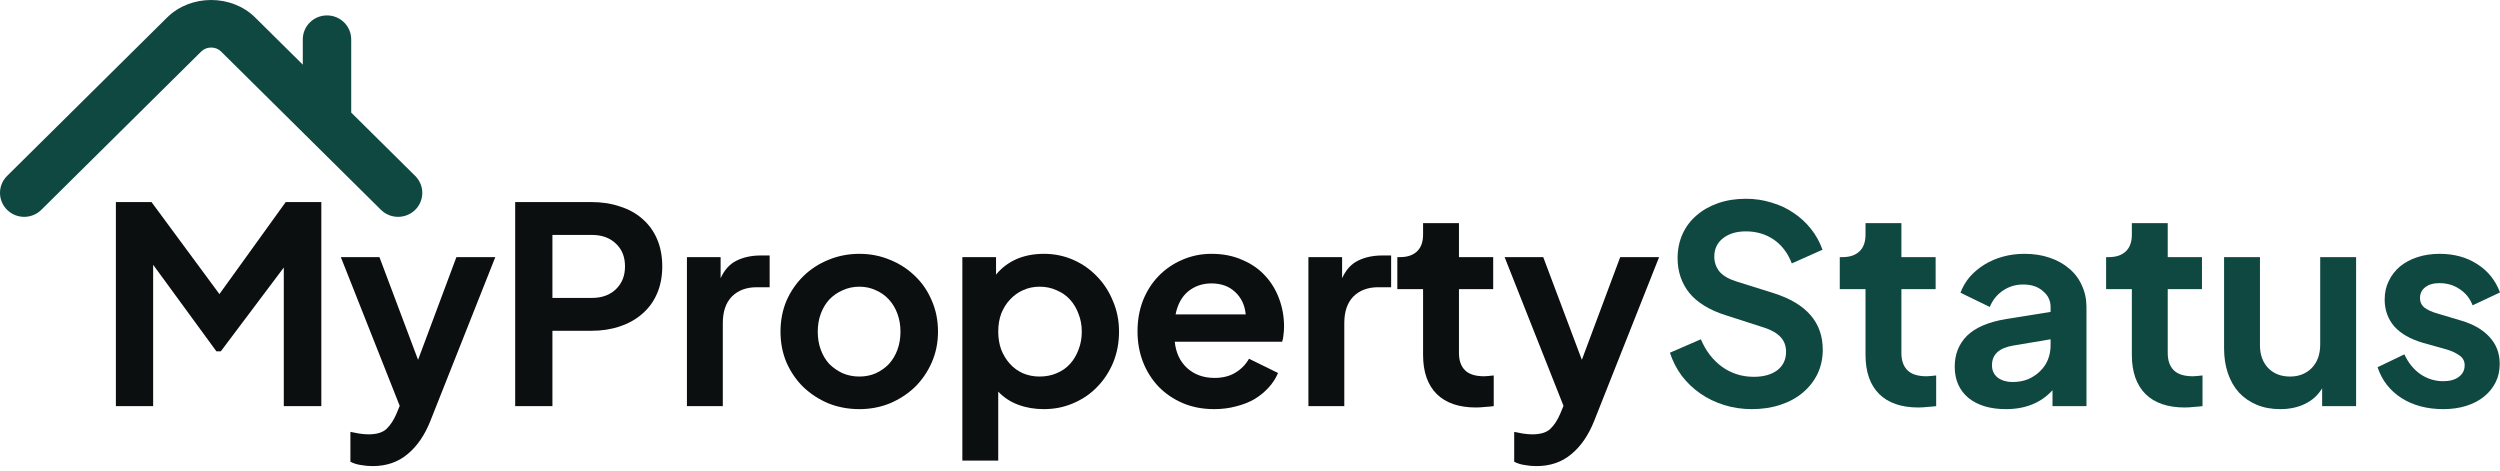
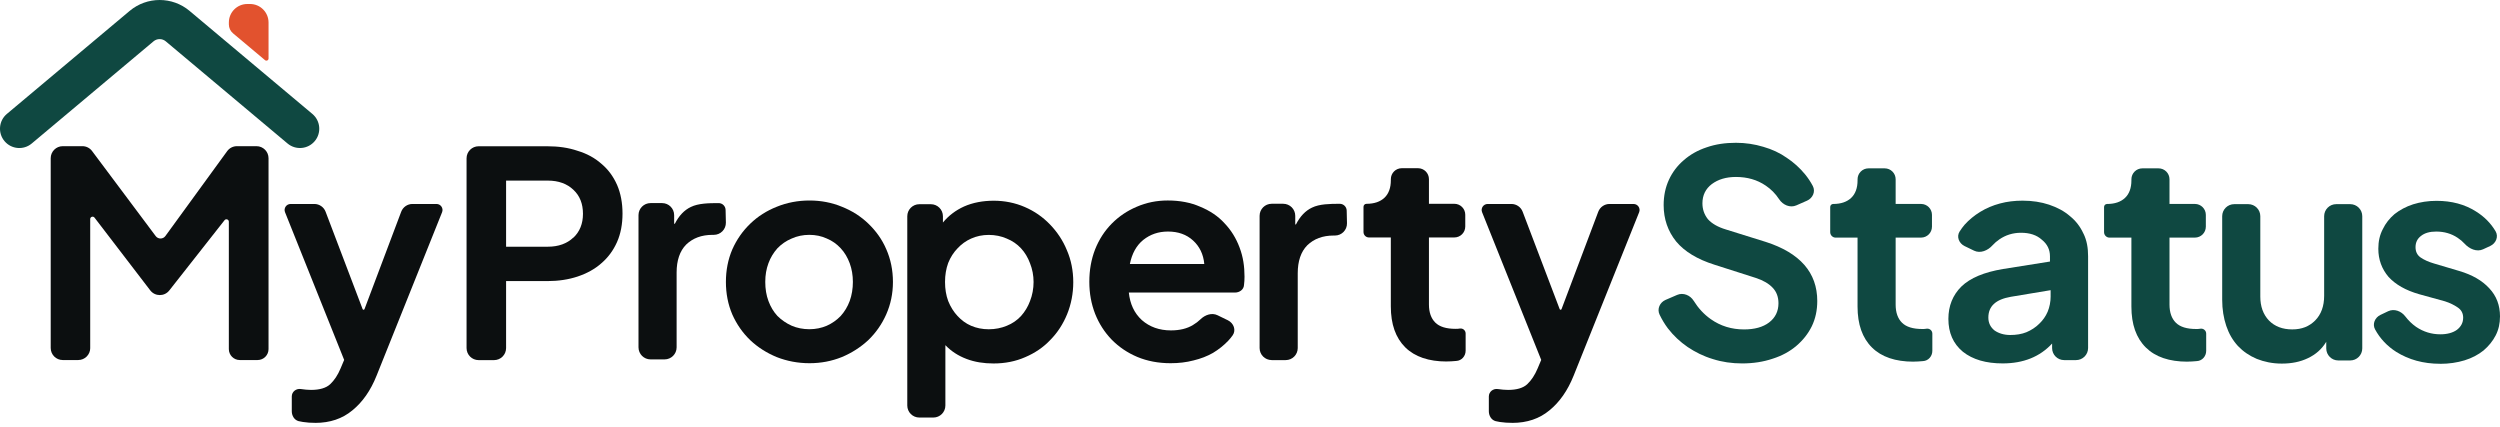
- <svg xmlns="http://www.w3.org/2000/svg" width="170" height="32" viewBox="0 0 170 32" fill="none">
-   <path d="M10.414 27.616H7.88V13.74H10.302L14.921 19.998L19.429 13.74H21.85V27.616H19.298V18.191L15.014 23.891H14.716L10.414 18.005V27.616Z" fill="#0C0F10" />
-   <path d="M25.336 31.695C25.063 31.695 24.796 31.671 24.535 31.621C24.275 31.584 24.039 31.509 23.828 31.397V29.367C23.989 29.404 24.181 29.442 24.405 29.479C24.641 29.516 24.858 29.535 25.057 29.535C25.616 29.535 26.025 29.411 26.286 29.162C26.547 28.914 26.77 28.572 26.957 28.138L27.18 27.598L23.176 17.484H25.802L28.428 24.468L31.036 17.484H33.681L29.266 28.622C28.881 29.591 28.366 30.342 27.72 30.876C27.075 31.422 26.28 31.695 25.336 31.695Z" fill="#0C0F10" />
-   <path d="M37.565 15.975V20.259H40.247C40.93 20.259 41.476 20.06 41.886 19.663C42.296 19.265 42.501 18.75 42.501 18.117C42.501 17.471 42.296 16.956 41.886 16.571C41.476 16.174 40.93 15.975 40.247 15.975H37.565ZM37.565 27.616H35.032V13.74H40.21C40.918 13.74 41.563 13.839 42.147 14.038C42.743 14.224 43.252 14.503 43.674 14.876C44.109 15.248 44.444 15.708 44.68 16.254C44.916 16.801 45.034 17.422 45.034 18.117C45.034 18.8 44.916 19.415 44.68 19.961C44.444 20.507 44.109 20.967 43.674 21.339C43.252 21.712 42.743 21.997 42.147 22.196C41.563 22.395 40.918 22.494 40.21 22.494H37.565V27.616Z" fill="#0C0F10" />
-   <path d="M49.151 27.616H46.711V17.484H49.002V18.918C49.263 18.347 49.623 17.949 50.082 17.726C50.554 17.49 51.107 17.372 51.74 17.372H52.336V19.532H51.461C50.753 19.532 50.188 19.744 49.766 20.166C49.356 20.588 49.151 21.19 49.151 21.973V27.616Z" fill="#0C0F10" />
-   <path d="M58.438 25.605C58.848 25.605 59.22 25.53 59.556 25.381C59.903 25.22 60.201 25.009 60.45 24.748C60.698 24.475 60.891 24.152 61.027 23.779C61.164 23.407 61.232 22.997 61.232 22.55C61.232 22.115 61.164 21.712 61.027 21.339C60.891 20.967 60.698 20.644 60.45 20.371C60.201 20.098 59.903 19.886 59.556 19.737C59.22 19.576 58.848 19.495 58.438 19.495C58.028 19.495 57.65 19.576 57.302 19.737C56.954 19.886 56.65 20.098 56.389 20.371C56.141 20.644 55.948 20.967 55.812 21.339C55.675 21.712 55.607 22.115 55.607 22.55C55.607 22.997 55.675 23.407 55.812 23.779C55.948 24.152 56.141 24.475 56.389 24.748C56.65 25.009 56.954 25.22 57.302 25.381C57.65 25.53 58.028 25.605 58.438 25.605ZM58.438 27.821C57.693 27.821 56.991 27.691 56.333 27.43C55.688 27.157 55.123 26.791 54.638 26.331C54.154 25.859 53.769 25.3 53.483 24.655C53.21 24.009 53.074 23.307 53.074 22.55C53.074 21.792 53.21 21.091 53.483 20.445C53.769 19.799 54.154 19.241 54.638 18.769C55.123 18.297 55.688 17.931 56.333 17.67C56.991 17.397 57.693 17.26 58.438 17.26C59.183 17.26 59.879 17.397 60.524 17.67C61.17 17.931 61.735 18.297 62.219 18.769C62.703 19.228 63.082 19.781 63.355 20.427C63.641 21.072 63.784 21.78 63.784 22.55C63.784 23.307 63.641 24.009 63.355 24.655C63.07 25.3 62.685 25.859 62.201 26.331C61.716 26.791 61.151 27.157 60.506 27.43C59.86 27.691 59.171 27.821 58.438 27.821Z" fill="#0C0F10" />
-   <path d="M70.693 25.605C71.115 25.605 71.5 25.53 71.848 25.381C72.208 25.232 72.512 25.021 72.76 24.748C73.009 24.475 73.201 24.152 73.338 23.779C73.487 23.407 73.561 22.997 73.561 22.55C73.561 22.115 73.487 21.712 73.338 21.339C73.201 20.967 73.009 20.644 72.76 20.371C72.512 20.098 72.208 19.886 71.848 19.737C71.5 19.576 71.115 19.495 70.693 19.495C70.283 19.495 69.904 19.576 69.557 19.737C69.221 19.886 68.93 20.098 68.681 20.371C68.433 20.631 68.234 20.948 68.085 21.321C67.948 21.693 67.88 22.103 67.88 22.55C67.88 22.997 67.948 23.407 68.085 23.779C68.234 24.152 68.433 24.475 68.681 24.748C68.93 25.021 69.221 25.232 69.557 25.381C69.904 25.53 70.283 25.605 70.693 25.605ZM67.88 31.323H65.44V17.484H67.731V18.676C68.091 18.229 68.545 17.881 69.091 17.633C69.65 17.384 70.283 17.26 70.991 17.26C71.699 17.26 72.363 17.397 72.984 17.67C73.605 17.943 74.145 18.322 74.604 18.806C75.064 19.278 75.424 19.837 75.685 20.482C75.958 21.116 76.094 21.805 76.094 22.55C76.094 23.295 75.964 23.99 75.703 24.636C75.442 25.269 75.082 25.822 74.623 26.294C74.176 26.766 73.636 27.138 73.002 27.411C72.382 27.685 71.705 27.821 70.972 27.821C70.351 27.821 69.774 27.722 69.24 27.523C68.706 27.325 68.253 27.026 67.88 26.629V31.323Z" fill="#0C0F10" />
-   <path d="M84.708 21.377C84.646 20.743 84.404 20.234 83.982 19.849C83.572 19.464 83.038 19.272 82.38 19.272C81.772 19.272 81.244 19.452 80.797 19.812C80.362 20.172 80.077 20.694 79.94 21.377H84.708ZM82.566 27.821C81.784 27.821 81.07 27.685 80.424 27.411C79.791 27.138 79.245 26.766 78.785 26.294C78.326 25.809 77.972 25.251 77.724 24.617C77.475 23.972 77.351 23.276 77.351 22.531C77.351 21.774 77.475 21.072 77.724 20.427C77.984 19.781 78.338 19.228 78.785 18.769C79.245 18.297 79.779 17.931 80.387 17.67C81.008 17.397 81.672 17.26 82.38 17.26C83.162 17.26 83.858 17.397 84.466 17.67C85.087 17.931 85.602 18.285 86.012 18.732C86.434 19.179 86.757 19.706 86.981 20.315C87.204 20.911 87.316 21.544 87.316 22.215C87.316 22.389 87.304 22.569 87.279 22.755C87.266 22.941 87.235 23.102 87.186 23.239H79.884C79.959 23.984 80.238 24.58 80.722 25.027C81.219 25.474 81.84 25.698 82.585 25.698C83.144 25.698 83.616 25.58 84.001 25.344C84.398 25.108 84.708 24.791 84.932 24.394L86.906 25.363C86.757 25.723 86.54 26.058 86.254 26.368C85.981 26.666 85.658 26.927 85.286 27.151C84.913 27.362 84.497 27.523 84.038 27.635C83.578 27.759 83.088 27.821 82.566 27.821Z" fill="#0C0F10" />
-   <path d="M91.412 27.616H88.972V17.484H91.263V18.918C91.523 18.347 91.884 17.949 92.343 17.726C92.815 17.49 93.368 17.372 94.001 17.372H94.597V19.532H93.721C93.014 19.532 92.449 19.744 92.026 20.166C91.617 20.588 91.412 21.19 91.412 21.973V27.616Z" fill="#0C0F10" />
-   <path d="M100.364 27.709C99.209 27.709 98.321 27.405 97.7 26.797C97.079 26.176 96.769 25.288 96.769 24.133V19.663H95.018V17.484H95.204C95.701 17.484 96.086 17.353 96.359 17.092C96.632 16.832 96.769 16.453 96.769 15.956V15.174H99.209V17.484H101.537V19.663H99.209V24.003C99.209 24.512 99.346 24.903 99.619 25.176C99.892 25.449 100.326 25.586 100.922 25.586C101.009 25.586 101.109 25.58 101.221 25.567C101.345 25.555 101.463 25.543 101.574 25.53V27.616C101.401 27.641 101.202 27.66 100.978 27.672C100.755 27.697 100.55 27.709 100.364 27.709Z" fill="#0C0F10" />
-   <path d="M104.474 31.695C104.201 31.695 103.934 31.671 103.673 31.621C103.412 31.584 103.176 31.509 102.965 31.397V29.367C103.127 29.404 103.319 29.442 103.543 29.479C103.779 29.516 103.996 29.535 104.195 29.535C104.753 29.535 105.163 29.411 105.424 29.162C105.685 28.914 105.908 28.572 106.094 28.138L106.318 27.598L102.313 17.484H104.94L107.566 24.468L110.174 17.484H112.819L108.404 28.622C108.019 29.591 107.504 30.342 106.858 30.876C106.212 31.422 105.418 31.695 104.474 31.695Z" fill="#0C0F10" />
-   <path d="M119.124 27.821C118.466 27.821 117.839 27.728 117.243 27.542C116.647 27.355 116.106 27.095 115.622 26.759C115.138 26.424 114.716 26.021 114.356 25.549C114.008 25.077 113.741 24.555 113.555 23.984L115.659 23.072C115.995 23.866 116.479 24.493 117.112 24.953C117.746 25.4 118.46 25.623 119.254 25.623C119.925 25.623 120.459 25.474 120.856 25.176C121.254 24.866 121.452 24.45 121.452 23.928C121.452 23.518 121.328 23.183 121.08 22.922C120.844 22.662 120.484 22.451 119.999 22.289L117.336 21.432C116.243 21.085 115.424 20.582 114.877 19.924C114.343 19.253 114.076 18.465 114.076 17.558C114.076 16.962 114.188 16.416 114.411 15.919C114.635 15.422 114.952 15 115.361 14.652C115.771 14.292 116.262 14.013 116.833 13.814C117.404 13.616 118.031 13.516 118.714 13.516C119.335 13.516 119.919 13.603 120.465 13.777C121.024 13.938 121.527 14.174 121.974 14.485C122.421 14.783 122.812 15.143 123.147 15.565C123.483 15.987 123.743 16.459 123.93 16.981L121.843 17.912C121.57 17.204 121.16 16.664 120.614 16.291C120.068 15.919 119.434 15.733 118.714 15.733C118.081 15.733 117.566 15.888 117.168 16.198C116.771 16.509 116.572 16.925 116.572 17.446C116.572 17.831 116.69 18.173 116.926 18.471C117.174 18.756 117.559 18.98 118.081 19.141L120.633 19.942C122.843 20.65 123.948 21.929 123.948 23.779C123.948 24.375 123.83 24.922 123.594 25.418C123.358 25.903 123.029 26.325 122.607 26.685C122.185 27.045 121.676 27.325 121.08 27.523C120.484 27.722 119.832 27.821 119.124 27.821Z" fill="#0F4841" />
-   <path d="M130.45 27.709C129.295 27.709 128.407 27.405 127.786 26.797C127.165 26.176 126.855 25.288 126.855 24.133V19.663H125.104V17.484H125.29C125.787 17.484 126.172 17.353 126.445 17.092C126.718 16.832 126.855 16.453 126.855 15.956V15.174H129.295V17.484H131.623V19.663H129.295V24.003C129.295 24.512 129.431 24.903 129.705 25.176C129.978 25.449 130.412 25.586 131.008 25.586C131.095 25.586 131.195 25.58 131.306 25.567C131.431 25.555 131.549 25.543 131.66 25.53V27.616C131.486 27.641 131.288 27.66 131.064 27.672C130.841 27.697 130.636 27.709 130.45 27.709Z" fill="#0F4841" />
-   <path d="M139.44 23.072L136.888 23.5C135.932 23.661 135.454 24.108 135.454 24.841C135.454 25.189 135.584 25.468 135.845 25.679C136.118 25.878 136.454 25.977 136.851 25.977C137.236 25.977 137.584 25.915 137.894 25.791C138.217 25.654 138.49 25.474 138.714 25.251C138.949 25.027 139.13 24.767 139.254 24.468C139.378 24.158 139.44 23.829 139.44 23.481V23.072ZM136.404 27.821C135.336 27.821 134.485 27.567 133.852 27.058C133.231 26.536 132.921 25.828 132.921 24.934C132.921 24.09 133.2 23.388 133.759 22.829C134.33 22.27 135.218 21.892 136.423 21.693L139.44 21.209V20.873C139.44 20.439 139.266 20.079 138.918 19.793C138.583 19.495 138.136 19.346 137.577 19.346C137.056 19.346 136.59 19.489 136.18 19.775C135.783 20.048 135.491 20.414 135.305 20.873L133.312 19.905C133.461 19.508 133.672 19.148 133.945 18.825C134.231 18.502 134.566 18.222 134.951 17.986C135.336 17.75 135.758 17.57 136.218 17.446C136.677 17.322 137.161 17.26 137.67 17.26C138.291 17.26 138.856 17.347 139.365 17.521C139.887 17.695 140.334 17.943 140.707 18.266C141.079 18.576 141.365 18.955 141.563 19.402C141.774 19.849 141.88 20.34 141.88 20.873V27.616H139.57V26.536C138.788 27.393 137.733 27.821 136.404 27.821Z" fill="#0F4841" />
-   <path d="M148.561 27.709C147.406 27.709 146.518 27.405 145.897 26.797C145.276 26.176 144.966 25.288 144.966 24.133V19.663H143.215V17.484H143.401C143.898 17.484 144.283 17.353 144.556 17.092C144.829 16.832 144.966 16.453 144.966 15.956V15.174H147.406V17.484H149.734V19.663H147.406V24.003C147.406 24.512 147.542 24.903 147.816 25.176C148.089 25.449 148.523 25.586 149.119 25.586C149.206 25.586 149.306 25.58 149.417 25.567C149.542 25.555 149.66 25.543 149.771 25.53V27.616C149.597 27.641 149.399 27.66 149.175 27.672C148.952 27.697 148.747 27.709 148.561 27.709Z" fill="#0F4841" />
-   <path d="M155.055 27.821C154.459 27.821 153.925 27.722 153.453 27.523C152.981 27.325 152.578 27.045 152.242 26.685C151.92 26.325 151.671 25.89 151.497 25.381C151.324 24.872 151.237 24.307 151.237 23.686V17.484H153.677V23.481C153.677 24.114 153.863 24.63 154.235 25.027C154.608 25.412 155.105 25.605 155.726 25.605C156.322 25.605 156.812 25.412 157.197 25.027C157.582 24.63 157.774 24.096 157.774 23.425V17.484H160.215V27.616H157.905V26.406C157.619 26.877 157.228 27.231 156.731 27.467C156.247 27.703 155.688 27.821 155.055 27.821Z" fill="#0F4841" />
-   <path d="M166.144 27.821C165.052 27.821 164.108 27.573 163.313 27.076C162.518 26.567 161.972 25.865 161.674 24.971L163.499 24.096C163.76 24.667 164.12 25.114 164.58 25.437C165.052 25.76 165.573 25.921 166.144 25.921C166.591 25.921 166.945 25.822 167.206 25.623C167.467 25.425 167.597 25.164 167.597 24.841C167.597 24.555 167.479 24.332 167.243 24.17C167.02 24.009 166.747 23.879 166.424 23.779L164.766 23.314C163.909 23.065 163.257 22.693 162.81 22.196C162.376 21.687 162.158 21.078 162.158 20.371C162.158 19.899 162.251 19.477 162.438 19.104C162.624 18.719 162.878 18.39 163.201 18.117C163.537 17.844 163.934 17.633 164.393 17.484C164.853 17.334 165.356 17.26 165.902 17.26C166.871 17.26 167.715 17.49 168.435 17.949C169.168 18.409 169.69 19.054 170 19.886L168.137 20.762C167.963 20.302 167.672 19.936 167.262 19.663C166.865 19.39 166.405 19.253 165.884 19.253C165.474 19.253 165.151 19.346 164.915 19.532C164.679 19.719 164.561 19.961 164.561 20.259C164.561 20.544 164.667 20.768 164.878 20.929C165.101 21.091 165.393 21.221 165.753 21.321L167.374 21.805C168.206 22.053 168.845 22.426 169.292 22.922C169.752 23.419 169.981 24.028 169.981 24.748C169.981 25.207 169.888 25.623 169.702 25.996C169.516 26.368 169.255 26.691 168.92 26.964C168.584 27.238 168.181 27.449 167.709 27.598C167.237 27.747 166.715 27.821 166.144 27.821Z" fill="#0F4841" />
-   <path d="M28.234 11.963L23.882 7.655V2.678C23.882 1.778 23.145 1.048 22.235 1.048C21.326 1.048 20.59 1.778 20.59 2.678V4.396L17.349 1.188C15.747 -0.398 12.962 -0.395 11.363 1.19L0.482 11.963C-0.161 12.601 -0.161 13.632 0.482 14.268C1.124 14.905 2.168 14.905 2.81 14.268L13.691 3.495C14.045 3.146 14.67 3.146 15.023 3.494L25.905 14.268C26.228 14.587 26.648 14.745 27.069 14.745C27.491 14.745 27.912 14.586 28.234 14.268C28.876 13.632 28.876 12.601 28.234 11.963Z" fill="#0F4841" />
+ <svg xmlns="http://www.w3.org/2000/svg" width="170" height="29" viewBox="0 0 170 29" fill="none">
+   <path d="M21.403 9.596C20.937 10.152 20.109 10.224 19.553 9.758L11.271 2.81C11.032 2.609 10.68 2.609 10.44 2.81L2.157 9.759C1.602 10.225 0.773 10.153 0.307 9.597C-0.159 9.041 -0.087 8.211 0.469 7.745L8.811 0.746L8.818 0.741C9.996 -0.247 11.714 -0.247 12.893 0.742L12.898 0.748L21.241 7.747C21.797 8.213 21.869 9.041 21.403 9.597V9.596Z" fill="#0F4841" />
+   <path d="M18.021 4.09L15.845 2.265C15.666 2.115 15.563 1.893 15.563 1.66V1.526C15.563 0.833 16.124 0.272 16.817 0.272H17.005C17.698 0.272 18.261 0.835 18.261 1.53V3.978C18.261 4.102 18.116 4.17 18.021 4.09Z" fill="#E2522E" />
+   <path d="M6.136 23.664C6.136 24.116 5.77 24.483 5.318 24.483H4.267C3.815 24.483 3.448 24.116 3.448 23.664V10.759C3.448 10.307 3.815 9.94 4.267 9.94H5.605C5.863 9.94 6.106 10.062 6.26 10.269L10.588 16.055C10.753 16.276 11.084 16.273 11.246 16.051L15.448 10.277C15.602 10.066 15.847 9.94 16.11 9.94H17.441C17.894 9.94 18.26 10.307 18.26 10.759V23.739C18.26 24.149 17.928 24.483 17.516 24.483H16.305C15.895 24.483 15.561 24.149 15.561 23.739V15.076C15.561 14.92 15.365 14.852 15.268 14.975L11.51 19.753C11.181 20.173 10.543 20.169 10.217 19.745L6.427 14.798C6.331 14.674 6.134 14.741 6.134 14.897V23.666L6.136 23.664Z" fill="#0C0F10" />
+   <path d="M41.957 12.566C41.705 11.997 41.358 11.523 40.889 11.131C40.445 10.74 39.905 10.443 39.27 10.254C38.646 10.04 37.962 9.946 37.22 9.946H32.545C32.093 9.946 31.726 10.313 31.726 10.765V23.669C31.726 24.122 32.093 24.488 32.545 24.488H33.596C34.048 24.488 34.414 24.122 34.414 23.669V19.114H37.221C37.976 19.114 38.66 19.008 39.272 18.806C39.907 18.593 40.448 18.297 40.89 17.904C41.347 17.514 41.707 17.027 41.959 16.457C42.211 15.888 42.331 15.235 42.331 14.524C42.331 13.813 42.211 13.148 41.959 12.568L41.957 12.566ZM38.995 16.148C38.563 16.564 37.976 16.776 37.257 16.776H34.414V12.281H37.257C37.976 12.281 38.563 12.495 38.995 12.909C39.427 13.313 39.642 13.858 39.642 14.535C39.642 15.212 39.426 15.745 38.995 16.16V16.148Z" fill="#0C0F10" />
+   <path d="M44.237 24.439H45.191C45.643 24.439 46.01 24.073 46.01 23.62V18.531C46.01 17.712 46.225 17.072 46.657 16.633C47.114 16.194 47.701 15.97 48.456 15.97H48.541C49.001 15.97 49.37 15.591 49.36 15.132L49.34 14.272C49.334 14.016 49.125 13.811 48.868 13.811C48.197 13.811 47.486 13.824 46.981 14.072C46.532 14.283 46.167 14.671 45.895 15.207C45.882 15.232 45.842 15.223 45.842 15.194V14.629C45.842 14.177 45.476 13.81 45.023 13.81H44.237C43.785 13.81 43.418 14.177 43.418 14.629V23.62C43.418 24.073 43.785 24.439 44.237 24.439Z" fill="#0C0F10" />
+   <path d="M60.264 16.942C59.976 16.267 59.556 15.697 59.052 15.211C58.536 14.712 57.936 14.333 57.254 14.061C56.57 13.776 55.826 13.634 55.046 13.634C54.267 13.634 53.511 13.776 52.816 14.061C52.132 14.333 51.532 14.713 51.017 15.211C50.501 15.709 50.094 16.29 49.794 16.966C49.506 17.642 49.362 18.377 49.362 19.172C49.362 19.966 49.506 20.702 49.794 21.378C50.094 22.053 50.501 22.635 51.017 23.132C51.534 23.619 52.133 23.998 52.816 24.282C53.512 24.555 54.255 24.698 55.046 24.698C55.838 24.698 56.557 24.556 57.241 24.282C57.925 23.998 58.525 23.607 59.04 23.132C59.555 22.634 59.964 22.053 60.264 21.378C60.563 20.702 60.72 19.966 60.72 19.172C60.72 18.377 60.565 17.618 60.264 16.941V16.942ZM57.781 20.465C57.636 20.856 57.434 21.188 57.169 21.485C56.905 21.758 56.594 21.984 56.222 22.15C55.862 22.304 55.466 22.387 55.035 22.387C54.605 22.387 54.196 22.304 53.836 22.15C53.465 21.984 53.142 21.759 52.865 21.485C52.601 21.2 52.398 20.857 52.253 20.465C52.109 20.074 52.038 19.646 52.038 19.172C52.038 18.697 52.11 18.294 52.253 17.903C52.396 17.512 52.601 17.18 52.865 16.883C53.14 16.598 53.465 16.373 53.836 16.219C54.208 16.053 54.603 15.97 55.035 15.97C55.467 15.97 55.862 16.053 56.222 16.219C56.594 16.373 56.906 16.599 57.169 16.883C57.434 17.167 57.636 17.511 57.781 17.903C57.925 18.294 57.996 18.722 57.996 19.172C57.996 19.621 57.924 20.074 57.781 20.465Z" fill="#0C0F10" />
+   <path d="M72.55 17.018C72.275 16.342 71.878 15.76 71.399 15.263C70.907 14.753 70.343 14.361 69.683 14.076C69.024 13.791 68.315 13.649 67.573 13.649C66.83 13.649 66.145 13.78 65.558 14.04C64.981 14.302 64.501 14.669 64.119 15.132V14.705C64.119 14.253 63.752 13.886 63.3 13.886H62.514C62.061 13.886 61.695 14.253 61.695 14.705V27.574C61.695 28.027 62.061 28.393 62.514 28.393H63.467C63.92 28.393 64.286 28.027 64.286 27.574V23.471C64.681 23.886 65.161 24.194 65.725 24.408C66.289 24.622 66.901 24.716 67.56 24.716C68.34 24.716 69.059 24.574 69.708 24.289C70.379 24.005 70.954 23.613 71.423 23.115C71.915 22.616 72.287 22.036 72.562 21.371C72.838 20.695 72.982 19.959 72.982 19.188C72.982 18.417 72.838 17.681 72.55 17.018ZM70.043 20.469C69.898 20.86 69.695 21.192 69.431 21.489C69.167 21.774 68.844 21.999 68.46 22.153C68.088 22.307 67.68 22.39 67.236 22.39C66.792 22.39 66.397 22.307 66.037 22.153C65.677 21.999 65.378 21.773 65.113 21.489C64.849 21.205 64.634 20.861 64.477 20.469C64.333 20.078 64.262 19.65 64.262 19.176C64.262 18.702 64.334 18.274 64.477 17.883C64.632 17.492 64.849 17.159 65.113 16.887C65.378 16.602 65.688 16.377 66.037 16.223C66.409 16.057 66.804 15.974 67.236 15.974C67.668 15.974 68.088 16.057 68.46 16.223C68.844 16.377 69.167 16.603 69.431 16.887C69.695 17.172 69.898 17.515 70.043 17.907C70.198 18.298 70.283 18.726 70.283 19.176C70.283 19.625 70.198 20.078 70.043 20.469Z" fill="#0C0F10" />
+   <path d="M84.292 16.835C84.052 16.194 83.716 15.648 83.26 15.174C82.829 14.7 82.277 14.332 81.617 14.059C80.97 13.774 80.238 13.633 79.41 13.633C78.655 13.633 77.959 13.774 77.299 14.059C76.652 14.332 76.088 14.712 75.596 15.209C75.117 15.696 74.745 16.265 74.469 16.953C74.205 17.629 74.074 18.365 74.074 19.159C74.074 19.954 74.207 20.666 74.469 21.342C74.734 22.006 75.104 22.587 75.596 23.097C76.088 23.596 76.663 23.987 77.335 24.271C78.019 24.556 78.774 24.698 79.602 24.698C80.154 24.698 80.669 24.638 81.161 24.509C81.653 24.39 82.085 24.224 82.48 23.999C82.875 23.762 83.212 23.489 83.511 23.18C83.623 23.061 83.724 22.938 83.816 22.809C84.074 22.451 83.893 21.973 83.496 21.779L82.793 21.437C82.408 21.249 81.951 21.406 81.643 21.704C81.489 21.854 81.318 21.985 81.124 22.099C80.717 22.349 80.213 22.467 79.625 22.467C78.834 22.467 78.174 22.23 77.647 21.767C77.13 21.293 76.843 20.676 76.76 19.894H83.976C84.287 19.894 84.574 19.695 84.592 19.384C84.616 19.195 84.627 19.004 84.627 18.814C84.627 18.114 84.532 17.464 84.292 16.836V16.835ZM76.831 17.951C76.975 17.239 77.275 16.693 77.742 16.314C78.222 15.934 78.774 15.745 79.421 15.745C80.117 15.745 80.68 15.946 81.124 16.35C81.568 16.753 81.831 17.287 81.891 17.951H76.829H76.831Z" fill="#0C0F10" />
+   <path d="M86.473 24.487H87.427C87.88 24.487 88.246 24.12 88.246 23.668V18.579C88.246 17.76 88.461 17.12 88.893 16.681C89.35 16.242 89.937 16.016 90.692 16.016H90.778C91.237 16.016 91.606 15.637 91.595 15.178L91.575 14.318C91.569 14.062 91.359 13.858 91.103 13.858C90.432 13.858 89.72 13.87 89.216 14.118C88.767 14.329 88.401 14.718 88.13 15.253C88.117 15.279 88.077 15.269 88.077 15.241V14.675C88.077 14.223 87.711 13.856 87.258 13.856H86.472C86.02 13.856 85.653 14.223 85.653 14.675V23.667C85.653 24.119 86.02 24.485 86.472 24.485L86.473 24.487Z" fill="#0C0F10" />
+   <path d="M98.379 24.582C97.156 24.582 96.209 24.262 95.56 23.622C94.901 22.969 94.576 22.044 94.576 20.834V16.148H93.09C92.884 16.148 92.718 15.982 92.718 15.776V14.064C92.718 13.95 92.809 13.859 92.922 13.859C93.45 13.859 93.858 13.717 94.146 13.444C94.433 13.171 94.578 12.768 94.578 12.257V12.182C94.578 11.77 94.91 11.438 95.322 11.438H96.424C96.835 11.438 97.168 11.77 97.168 12.182V13.858H98.894C99.306 13.858 99.638 14.19 99.638 14.602V15.403C99.638 15.814 99.306 16.147 98.894 16.147H97.168V20.702C97.168 21.236 97.312 21.65 97.6 21.935C97.887 22.22 98.344 22.361 98.979 22.361C99.074 22.361 99.183 22.361 99.291 22.338C99.49 22.32 99.663 22.476 99.663 22.676V23.846C99.663 24.212 99.391 24.526 99.026 24.544C98.787 24.567 98.571 24.579 98.379 24.579V24.582Z" fill="#0C0F10" />
+   <path d="M102.837 28.754C102.549 28.754 102.271 28.738 101.997 28.696C101.897 28.682 101.799 28.663 101.703 28.638C101.409 28.559 101.241 28.268 101.241 27.963V26.96C101.241 26.638 101.536 26.408 101.853 26.456C102.105 26.491 102.333 26.514 102.549 26.514C103.137 26.514 103.581 26.383 103.856 26.123C104.131 25.862 104.371 25.506 104.563 25.044L104.803 24.474L100.782 14.431C100.674 14.163 100.872 13.87 101.162 13.87H102.775C103.115 13.87 103.42 14.08 103.54 14.397L106.058 21.02C106.08 21.079 106.163 21.079 106.185 21.02L108.681 14.4C108.801 14.081 109.106 13.87 109.446 13.87H111.081C111.372 13.87 111.569 14.163 111.462 14.431L107.009 25.541C106.601 26.562 106.05 27.344 105.366 27.901C104.682 28.471 103.842 28.756 102.835 28.756L102.837 28.754Z" fill="#0C0F10" />
+   <path d="M118.465 24.713C117.768 24.713 117.097 24.617 116.474 24.416C115.838 24.226 115.275 23.942 114.759 23.597C114.242 23.241 113.799 22.826 113.415 22.328C113.194 22.033 113.009 21.722 112.851 21.394C112.666 21.008 112.867 20.561 113.261 20.392L114.045 20.054C114.459 19.876 114.933 20.072 115.171 20.455C115.483 20.955 115.866 21.373 116.33 21.7C117.001 22.174 117.756 22.401 118.597 22.401C119.304 22.401 119.88 22.247 120.3 21.926C120.72 21.606 120.936 21.167 120.936 20.621C120.936 20.195 120.804 19.838 120.54 19.565C120.288 19.293 119.905 19.066 119.401 18.901L116.582 18C115.418 17.632 114.554 17.11 113.979 16.422C113.415 15.721 113.128 14.892 113.128 13.943C113.128 13.315 113.247 12.746 113.487 12.224C113.727 11.702 114.064 11.263 114.494 10.895C114.926 10.515 115.441 10.22 116.053 10.018C116.665 9.804 117.324 9.71 118.044 9.71C118.703 9.71 119.315 9.805 119.902 9.982C120.489 10.149 121.029 10.398 121.498 10.729C121.965 11.037 122.385 11.417 122.746 11.856C122.946 12.101 123.122 12.364 123.27 12.645C123.471 13.022 123.27 13.472 122.881 13.644L122.152 13.965C121.724 14.153 121.236 13.938 120.98 13.547C120.732 13.168 120.425 12.859 120.059 12.615C119.484 12.224 118.811 12.033 118.044 12.033C117.372 12.033 116.832 12.199 116.4 12.52C115.981 12.84 115.765 13.278 115.765 13.825C115.765 14.228 115.885 14.584 116.137 14.904C116.402 15.201 116.809 15.438 117.361 15.604L120.06 16.446C122.398 17.193 123.574 18.534 123.574 20.467C123.574 21.095 123.454 21.665 123.202 22.187C122.95 22.696 122.603 23.135 122.158 23.515C121.714 23.895 121.175 24.191 120.54 24.392C119.905 24.606 119.221 24.713 118.465 24.713Z" fill="#0F4841" />
+   <path d="M130.114 24.593C128.89 24.593 127.943 24.273 127.296 23.632C126.637 22.98 126.313 22.054 126.313 20.844V16.159H124.826C124.62 16.159 124.454 15.992 124.454 15.787V14.074C124.454 13.961 124.545 13.87 124.658 13.87C125.186 13.87 125.594 13.728 125.882 13.454C126.169 13.182 126.314 12.778 126.314 12.267V12.192C126.314 11.781 126.648 11.448 127.058 11.448H128.16C128.572 11.448 128.904 11.781 128.904 12.192V13.868H130.63C131.042 13.868 131.374 14.201 131.374 14.612V15.413C131.374 15.825 131.042 16.157 130.63 16.157H128.904V20.712C128.904 21.246 129.048 21.661 129.336 21.945C129.623 22.23 130.08 22.372 130.715 22.372C130.81 22.372 130.919 22.372 131.027 22.349C131.226 22.331 131.399 22.486 131.399 22.687V23.857C131.399 24.222 131.128 24.537 130.764 24.555C130.524 24.578 130.307 24.59 130.117 24.59L130.114 24.593Z" fill="#0F4841" />
+   <path d="M141.675 15.888C141.46 15.414 141.16 15.023 140.763 14.701C140.368 14.358 139.9 14.108 139.337 13.918C138.797 13.739 138.198 13.645 137.538 13.645C136.999 13.645 136.482 13.705 136.003 13.835C135.511 13.966 135.067 14.155 134.659 14.404C134.252 14.653 133.892 14.949 133.592 15.282C133.468 15.43 133.355 15.583 133.254 15.742C133.028 16.099 133.212 16.55 133.594 16.734L134.238 17.046C134.666 17.253 135.173 17.037 135.49 16.682C135.627 16.531 135.782 16.398 135.955 16.279C136.387 15.982 136.879 15.828 137.431 15.828C138.018 15.828 138.498 15.982 138.846 16.302C139.218 16.599 139.398 16.978 139.398 17.429V17.785L136.196 18.294C134.925 18.508 133.978 18.899 133.377 19.481C132.79 20.063 132.49 20.797 132.49 21.687C132.49 22.624 132.814 23.371 133.474 23.917C134.146 24.451 135.045 24.712 136.184 24.712C137.587 24.712 138.714 24.261 139.543 23.36V23.668C139.543 24.12 139.909 24.487 140.361 24.487H141.171C141.623 24.487 141.99 24.12 141.99 23.668V17.417C141.99 16.86 141.905 16.35 141.678 15.887L141.675 15.888ZM139.443 20.158C139.443 20.526 139.371 20.882 139.239 21.202C139.107 21.51 138.914 21.784 138.662 22.021C138.423 22.258 138.135 22.447 137.799 22.59C137.474 22.721 137.102 22.78 136.695 22.78C136.287 22.78 135.916 22.673 135.628 22.472C135.351 22.247 135.208 21.962 135.208 21.594C135.208 20.823 135.712 20.361 136.732 20.183L139.442 19.732V20.158H139.443Z" fill="#0F4841" />
+   <path d="M148.738 24.593C147.514 24.593 146.567 24.273 145.919 23.632C145.259 22.98 144.935 22.054 144.935 20.844V16.159H143.448C143.243 16.159 143.076 15.992 143.076 15.787V14.074C143.076 13.961 143.168 13.87 143.281 13.87C143.808 13.87 144.217 13.728 144.504 13.454C144.792 13.182 144.936 12.778 144.936 12.267V12.192C144.936 11.781 145.269 11.448 145.68 11.448H146.782C147.194 11.448 147.526 11.781 147.526 12.192V13.868H149.253C149.664 13.868 149.997 14.201 149.997 14.612V15.413C149.997 15.825 149.664 16.157 149.253 16.157H147.526V20.712C147.526 21.246 147.671 21.661 147.958 21.945C148.246 22.23 148.702 22.372 149.337 22.372C149.433 22.372 149.542 22.372 149.649 22.349C149.848 22.331 150.021 22.486 150.021 22.687V23.857C150.021 24.222 149.75 24.537 149.385 24.555C149.145 24.578 148.93 24.59 148.738 24.59V24.593Z" fill="#0F4841" />
+   <path d="M155.164 24.724C154.528 24.724 153.965 24.605 153.461 24.404C152.957 24.19 152.537 23.905 152.178 23.526C151.83 23.146 151.566 22.696 151.386 22.162C151.206 21.628 151.109 21.035 151.109 20.383V14.701C151.109 14.249 151.476 13.882 151.928 13.882H152.882C153.334 13.882 153.701 14.249 153.701 14.701V20.169C153.701 20.832 153.893 21.379 154.288 21.794C154.683 22.198 155.212 22.399 155.871 22.399C156.531 22.399 157.023 22.198 157.43 21.794C157.838 21.379 158.042 20.821 158.042 20.11V14.701C158.042 14.249 158.409 13.882 158.861 13.882H159.815C160.267 13.882 160.634 14.249 160.634 14.701V23.692C160.634 24.145 160.267 24.511 159.815 24.511H159.004C158.552 24.511 158.185 24.145 158.185 23.692V23.241C157.885 23.74 157.466 24.108 156.937 24.356C156.422 24.605 155.833 24.724 155.162 24.724H155.164Z" fill="#0F4841" />
+   <path d="M165.935 24.737C164.771 24.737 163.789 24.453 162.948 23.931C162.321 23.532 161.842 23.021 161.504 22.397C161.305 22.03 161.496 21.59 161.873 21.412L162.396 21.163C162.806 20.97 163.287 21.155 163.562 21.518C163.771 21.793 164.015 22.029 164.291 22.224C164.796 22.567 165.347 22.733 165.947 22.733C166.414 22.733 166.798 22.627 167.075 22.425C167.35 22.211 167.495 21.939 167.495 21.606C167.495 21.309 167.375 21.072 167.123 20.906C166.883 20.74 166.594 20.598 166.259 20.49L164.496 20.004C163.584 19.742 162.9 19.351 162.421 18.829C161.966 18.295 161.726 17.655 161.726 16.919C161.726 16.421 161.821 15.982 162.026 15.591C162.218 15.188 162.493 14.844 162.828 14.559C163.189 14.275 163.609 14.05 164.088 13.894C164.58 13.741 165.108 13.657 165.683 13.657C166.714 13.657 167.602 13.894 168.369 14.381C168.931 14.731 169.374 15.178 169.698 15.724C169.917 16.092 169.724 16.547 169.336 16.727L168.849 16.952C168.416 17.152 167.913 16.923 167.591 16.57C167.455 16.422 167.299 16.288 167.123 16.173C166.703 15.888 166.211 15.746 165.659 15.746C165.227 15.746 164.88 15.841 164.628 16.043C164.376 16.233 164.256 16.494 164.256 16.802C164.256 17.11 164.364 17.336 164.591 17.502C164.831 17.669 165.143 17.81 165.515 17.918L167.23 18.427C168.117 18.689 168.789 19.08 169.269 19.602C169.761 20.124 170 20.764 170 21.512C170 21.999 169.905 22.425 169.701 22.818C169.498 23.209 169.221 23.541 168.874 23.838C168.514 24.123 168.094 24.348 167.59 24.503C167.086 24.657 166.534 24.74 165.935 24.74V24.737Z" fill="#0F4841" />
+   <path d="M21.437 28.754C21.149 28.754 20.872 28.738 20.598 28.694C20.497 28.681 20.399 28.662 20.303 28.637C20.009 28.558 19.841 28.266 19.841 27.961V26.958C19.841 26.637 20.136 26.407 20.453 26.454C20.705 26.49 20.933 26.514 21.149 26.514C21.737 26.514 22.181 26.383 22.456 26.123C22.731 25.862 22.973 25.506 23.163 25.044L23.403 24.474L19.382 14.431C19.275 14.163 19.472 13.87 19.762 13.87H21.376C21.715 13.87 22.02 14.08 22.14 14.397L24.658 21.02C24.68 21.079 24.763 21.079 24.786 21.02L27.281 14.4C27.401 14.081 27.706 13.87 28.047 13.87H29.682C29.972 13.87 30.169 14.163 30.062 14.431L25.609 25.541C25.202 26.562 24.65 27.344 23.966 27.901C23.282 28.471 22.442 28.756 21.436 28.756L21.437 28.754Z" fill="#0C0F10" />
</svg>
